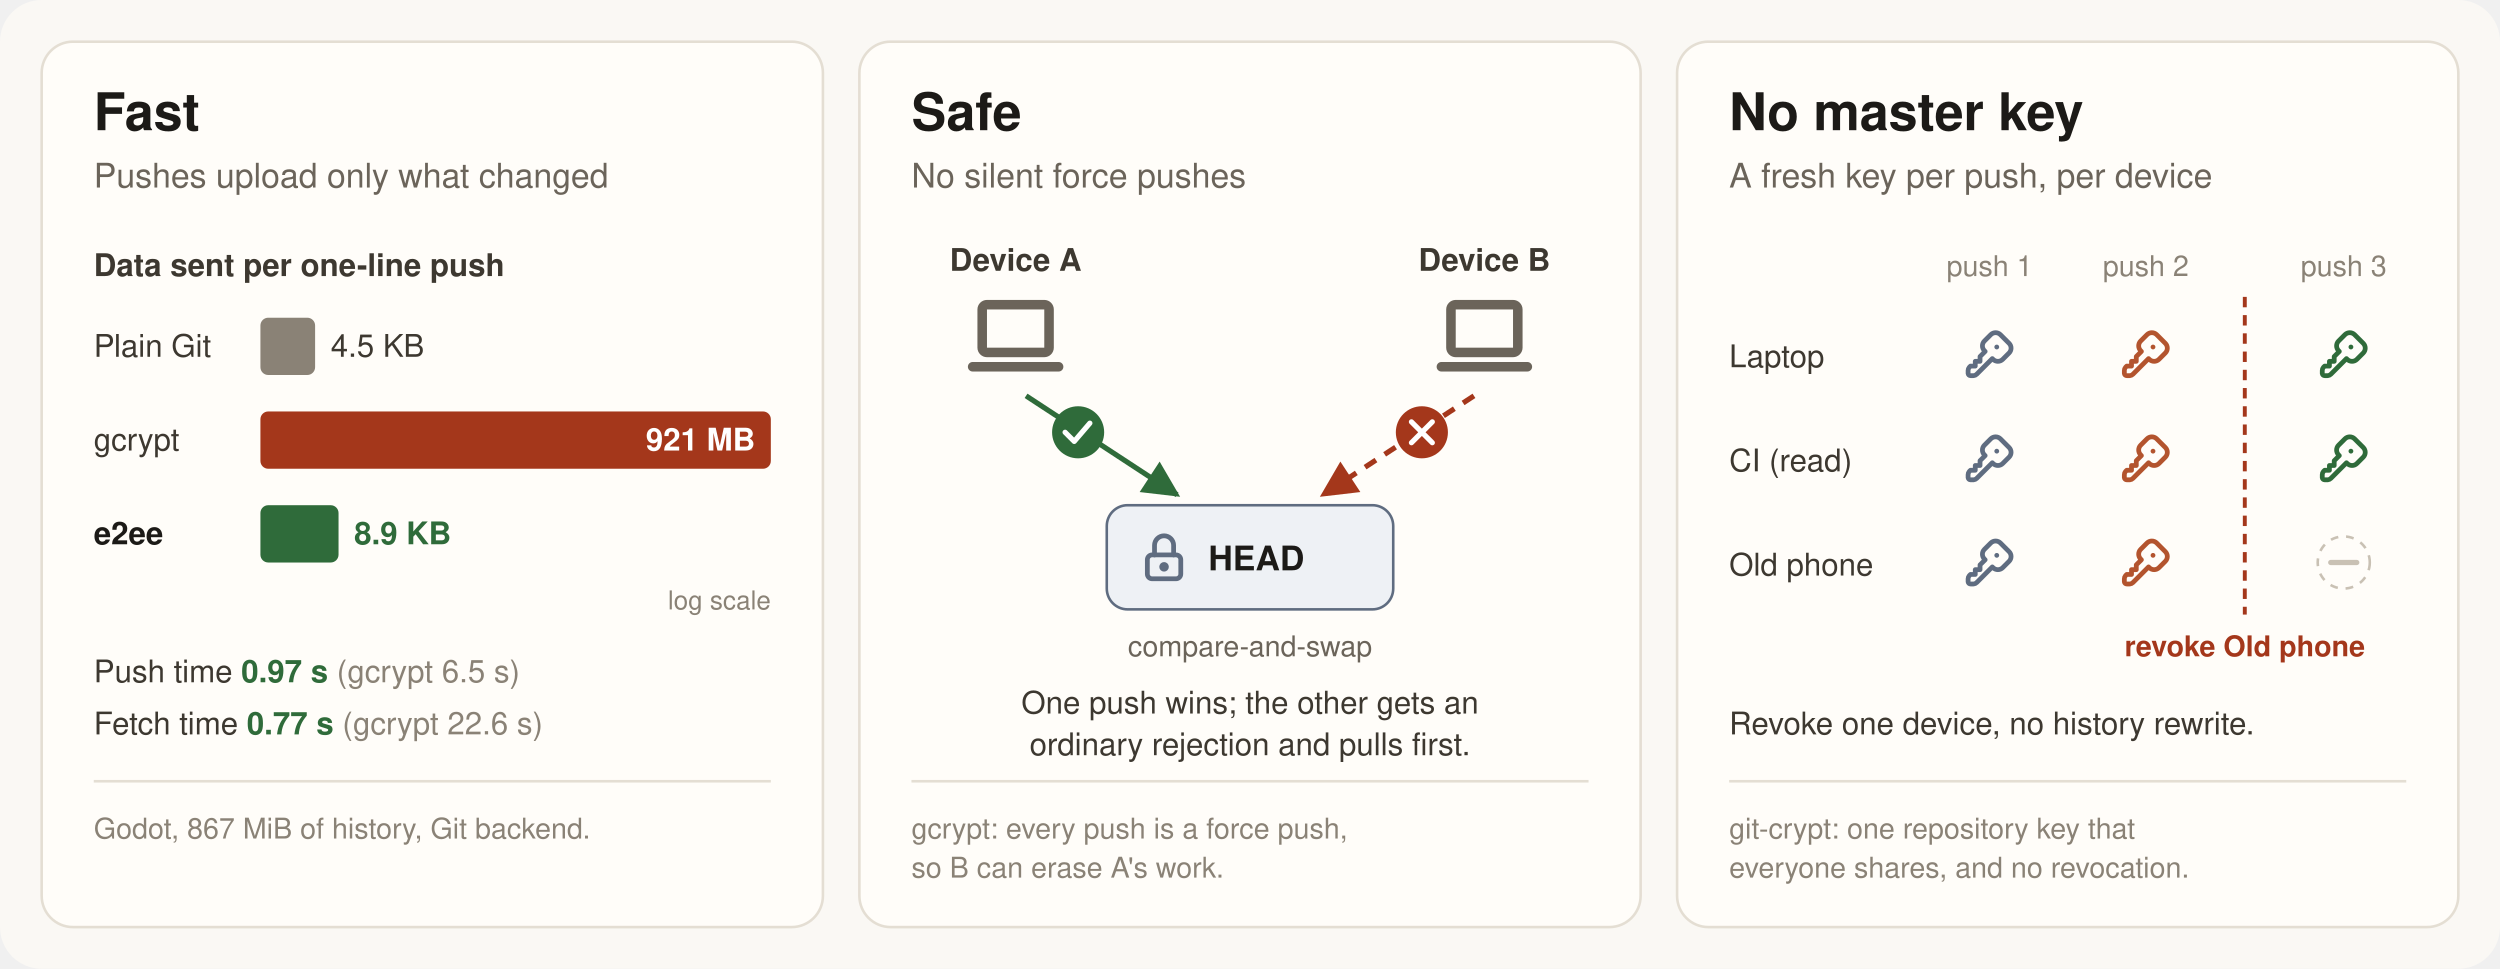
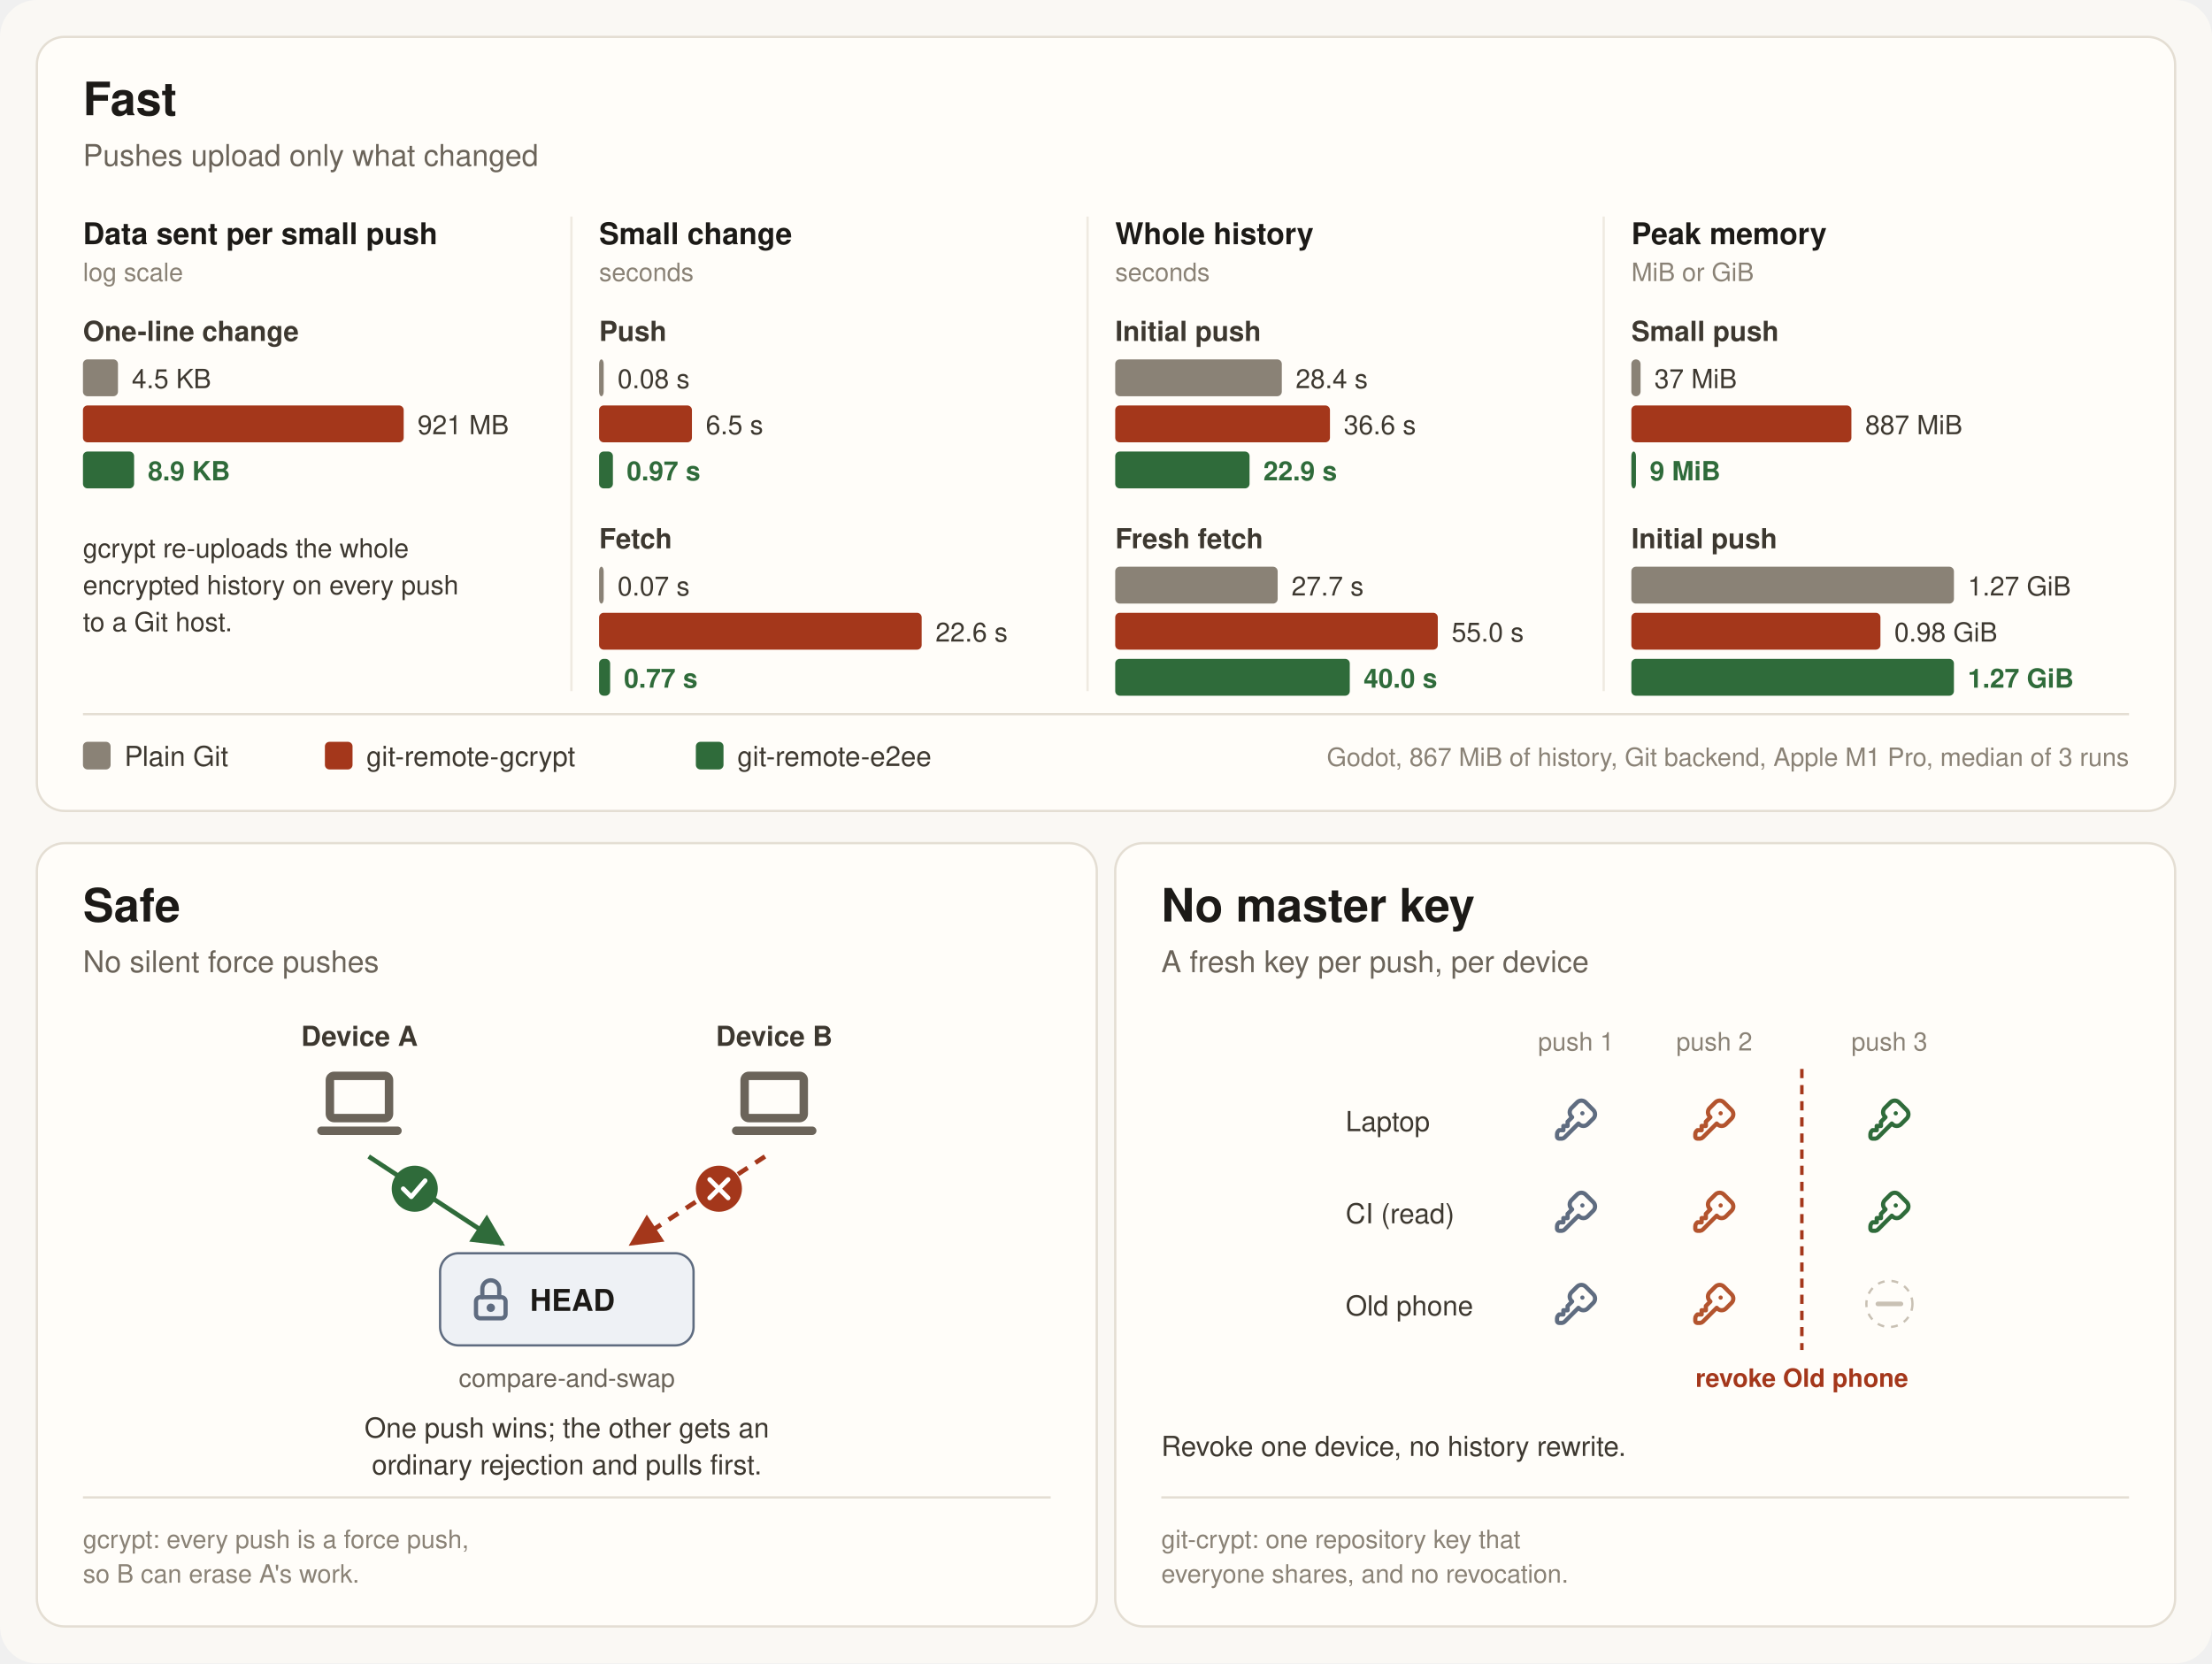
- <svg xmlns="http://www.w3.org/2000/svg" viewBox="0 0 960 372" width="960" height="372" font-family="-apple-system,BlinkMacSystemFont,Segoe UI,Helvetica,Arial,sans-serif" role="img" aria-labelledby="title desc">
+ <svg xmlns="http://www.w3.org/2000/svg" viewBox="0 0 960 722" width="960" height="722" font-family="-apple-system,BlinkMacSystemFont,Segoe UI,Helvetica,Arial,sans-serif" role="img" aria-labelledby="title desc">
  <defs>
    <symbol id="i-key" viewBox="0 0 24 24" fill="none" stroke-width="2" stroke-linecap="round" stroke-linejoin="round">
      <path d="M16.555 3.843l3.602 3.602a2.877 2.877 0 0 1 0 4.069l-2.643 2.643a2.877 2.877 0 0 1 -4.069 0l-.301 -.301l-6.558 6.558a2 2 0 0 1 -1.239 .578l-.175 .008h-1.172a1 1 0 0 1 -.993 -.883l-.007 -.117v-1.172a2 2 0 0 1 .467 -1.284l.119 -.13l.414 -.414h2v-2h2v-2l2.144 -2.144l-.301 -.301a2.877 2.877 0 0 1 0 -4.069l2.643 -2.643a2.877 2.877 0 0 1 4.069 0" />
      <path d="M15 9h.01" />
    </symbol>
    <symbol id="i-laptop" viewBox="0 0 24 24" fill="none" stroke-width="2" stroke-linecap="round" stroke-linejoin="round">
      <path d="M3 19l18 0" />
      <path d="M5 7a1 1 0 0 1 1 -1h12a1 1 0 0 1 1 1v8a1 1 0 0 1 -1 1h-12a1 1 0 0 1 -1 -1l0 -8" />
    </symbol>
    <symbol id="i-lock" viewBox="0 0 24 24" fill="none" stroke-width="2" stroke-linecap="round" stroke-linejoin="round">
      <path d="M5 13a2 2 0 0 1 2 -2h10a2 2 0 0 1 2 2v6a2 2 0 0 1 -2 2h-10a2 2 0 0 1 -2 -2v-6" />
      <path d="M11 16a1 1 0 1 0 2 0a1 1 0 0 0 -2 0" />
      <path d="M8 11v-4a4 4 0 1 1 8 0v4" />
    </symbol>
    <marker id="arrow-ok" viewBox="0 0 10 10" refX="9" refY="5" markerWidth="7" markerHeight="7" orient="auto-start-reverse">
      <path d="M0 0L10 5L0 10z" fill="#2f6b3a" />
    </marker>
    <marker id="arrow-no" viewBox="0 0 10 10" refX="9" refY="5" markerWidth="7" markerHeight="7" orient="auto-start-reverse">
      <path d="M0 0L10 5L0 10z" fill="#a4371b" />
    </marker>
  </defs>
-   <rect width="960" height="372" rx="16" fill="#faf8f4" />
-   <rect x="16" y="16" width="300" height="340" rx="12" fill="#fffdf9" stroke="#e4ded3" />
+   <rect width="960" height="722" rx="16" fill="#faf8f4" />
+   <rect x="16" y="16" width="928" height="336" rx="12" fill="#fffdf9" stroke="#e4ded3" />
  <text x="36" y="50" font-size="20" font-weight="700" fill="#1c1a17">Fast</text>
  <text x="36" y="72" font-size="13" fill="#6b645a">Pushes upload only what changed</text>
-   <text x="36" y="106" font-size="12" font-weight="600" fill="#3d3830">Data sent per one-line push</text>
-   <text x="36" y="137" font-size="12" fill="#3d3830">Plain Git</text>
-   <rect x="100" y="122" width="21" height="22" rx="3" fill="#8a8276" />
-   <text x="127" y="137" font-size="12" fill="#3d3830">4.5 KB</text>
-   <text x="36" y="173" font-size="12" fill="#3d3830">gcrypt</text>
-   <rect x="100" y="158" width="196" height="22" rx="3" fill="#a4371b" />
-   <text x="290" y="173" font-size="12" font-weight="600" fill="#ffffff" text-anchor="end">921 MB</text>
-   <text x="36" y="209" font-size="12" font-weight="600" fill="#1c1a17">e2ee</text>
-   <rect x="100" y="194" width="30" height="22" rx="3" fill="#2f6b3a" />
-   <text x="136" y="209" font-size="12" font-weight="600" fill="#2f6b3a">8.9 KB</text>
-   <text x="296" y="234" font-size="10" fill="#8a8276" text-anchor="end">log scale</text>
-   <text x="36" y="262" font-size="12" fill="#3d3830">Push time <tspan font-weight="600" fill="#2f6b3a">0.97 s</tspan>
-     <tspan fill="#8a8276">(gcrypt 6.5 s)</tspan>
-   </text>
-   <text x="36" y="282" font-size="12" fill="#3d3830">Fetch time <tspan font-weight="600" fill="#2f6b3a">0.77 s</tspan>
-     <tspan fill="#8a8276">(gcrypt 22.6 s)</tspan>
-   </text>
-   <line x1="36" y1="300" x2="296" y2="300" stroke="#e4ded3" />
-   <text x="36" y="322" font-size="11" fill="#8a8276">Godot, 867 MiB of history, Git backend.</text>
-   <rect x="330" y="16" width="300" height="340" rx="12" fill="#fffdf9" stroke="#e4ded3" />
-   <text x="350" y="50" font-size="20" font-weight="700" fill="#1c1a17">Safe</text>
-   <text x="350" y="72" font-size="13" fill="#6b645a">No silent force pushes</text>
-   <text x="390" y="104" font-size="12" font-weight="600" fill="#3d3830" text-anchor="middle">Device A</text>
-   <use href="#i-laptop" x="368" y="106" width="44" height="44" stroke="#6b645a" />
-   <text x="570" y="104" font-size="12" font-weight="600" fill="#3d3830" text-anchor="middle">Device B</text>
-   <use href="#i-laptop" x="548" y="106" width="44" height="44" stroke="#6b645a" />
-   <line x1="394" y1="152" x2="452" y2="190" stroke="#2f6b3a" stroke-width="2" marker-end="url(#arrow-ok)" />
-   <line x1="566" y1="152" x2="508" y2="190" stroke="#a4371b" stroke-width="2" stroke-dasharray="5 4" marker-end="url(#arrow-no)" />
-   <circle cx="414" cy="166" r="10" fill="#2f6b3a" />
-   <path d="M409 166l3.5 3.5l6 -7" fill="none" stroke="#ffffff" stroke-width="2" stroke-linecap="round" stroke-linejoin="round" />
-   <circle cx="546" cy="166" r="10" fill="#a4371b" />
-   <path d="M542 162l8 8M550 162l-8 8" stroke="#ffffff" stroke-width="2" stroke-linecap="round" />
-   <rect x="425" y="194" width="110" height="40" rx="8" fill="#eef1f5" stroke="#5f6c80" />
-   <use href="#i-lock" x="436" y="203" width="22" height="22" stroke="#5f6c80" />
-   <text x="464" y="219" font-size="13" font-weight="600" fill="#1c1a17">HEAD</text>
-   <text x="480" y="252" font-size="11" fill="#6b645a" text-anchor="middle">compare-and-swap</text>
-   <text x="480" y="274" font-size="12" fill="#3d3830" text-anchor="middle">One push wins; the other gets an</text>
-   <text x="480" y="290" font-size="12" fill="#3d3830" text-anchor="middle">ordinary rejection and pulls first.</text>
-   <line x1="350" y1="300" x2="610" y2="300" stroke="#e4ded3" />
-   <text x="350" y="322" font-size="11" fill="#8a8276">gcrypt: every push is a force push,</text>
-   <text x="350" y="337" font-size="11" fill="#8a8276">so B can erase A's work.</text>
-   <rect x="644" y="16" width="300" height="340" rx="12" fill="#fffdf9" stroke="#e4ded3" />
-   <text x="664" y="50" font-size="20" font-weight="700" fill="#1c1a17">No master key</text>
-   <text x="664" y="72" font-size="13" fill="#6b645a">A fresh key per push, per device</text>
-   <text x="764" y="106" font-size="11" fill="#8a8276" text-anchor="middle">push 1</text>
-   <text x="824" y="106" font-size="11" fill="#8a8276" text-anchor="middle">push 2</text>
-   <text x="900" y="106" font-size="11" fill="#8a8276" text-anchor="middle">push 3</text>
-   <text x="664" y="141" font-size="12" fill="#3d3830">Laptop</text>
-   <text x="664" y="181" font-size="12" fill="#3d3830">CI (read)</text>
-   <text x="664" y="221" font-size="12" fill="#3d3830">Old phone</text>
-   <use href="#i-key" x="753" y="125" width="22" height="22" stroke="#5f6c80" />
-   <use href="#i-key" x="813" y="125" width="22" height="22" stroke="#b3542e" />
-   <use href="#i-key" x="889" y="125" width="22" height="22" stroke="#2f6b3a" />
-   <use href="#i-key" x="753" y="165" width="22" height="22" stroke="#5f6c80" />
-   <use href="#i-key" x="813" y="165" width="22" height="22" stroke="#b3542e" />
-   <use href="#i-key" x="889" y="165" width="22" height="22" stroke="#2f6b3a" />
-   <use href="#i-key" x="753" y="205" width="22" height="22" stroke="#5f6c80" />
-   <use href="#i-key" x="813" y="205" width="22" height="22" stroke="#b3542e" />
-   <circle cx="900" cy="216" r="10" fill="none" stroke="#c9c1b4" stroke-dasharray="3 3" />
-   <line x1="895" y1="216" x2="905" y2="216" stroke="#c9c1b4" stroke-width="2" stroke-linecap="round" />
-   <line x1="862" y1="114" x2="862" y2="236" stroke="#a4371b" stroke-width="1.5" stroke-dasharray="4 3" />
-   <text x="862" y="252" font-size="11" font-weight="600" fill="#a4371b" text-anchor="middle">revoke Old phone</text>
-   <text x="664" y="282" font-size="12" fill="#3d3830">Revoke one device, no history rewrite.</text>
-   <line x1="664" y1="300" x2="924" y2="300" stroke="#e4ded3" />
-   <text x="664" y="322" font-size="11" fill="#8a8276">git-crypt: one repository key that</text>
-   <text x="664" y="337" font-size="11" fill="#8a8276">everyone shares, and no revocation.</text>
+   <text x="36" y="106" font-size="13" font-weight="700" fill="#1c1a17">Data sent per small push</text>
+   <text x="36" y="122" font-size="11" fill="#8a8276">log scale</text>
+   <text x="36" y="148" font-size="12" font-weight="600" fill="#3d3830">One-line change</text>
+   <rect x="36" y="156" width="15.2" height="16" rx="2" fill="#8a8276" />
+   <text x="57.2" y="168.5" font-size="11.5" fill="#3d3830">4.5 KB</text>
+   <rect x="36" y="176" width="139.2" height="16" rx="2" fill="#a4371b" />
+   <text x="181.2" y="188.5" font-size="11.5" fill="#3d3830">921 MB</text>
+   <rect x="36" y="196" width="22.2" height="16" rx="2" fill="#2f6b3a" />
+   <text x="64.2" y="208.5" font-size="11.5" font-weight="600" fill="#2f6b3a">8.9 KB</text>
+   <text x="36" y="242" font-size="11.5" fill="#3d3830">gcrypt re-uploads the whole</text>
+   <text x="36" y="258" font-size="11.5" fill="#3d3830">encrypted history on every push</text>
+   <text x="36" y="274" font-size="11.5" fill="#3d3830">to a Git host.</text>
+   <line x1="248" y1="94" x2="248" y2="300" stroke="#efeae1" />
+   <text x="260" y="106" font-size="13" font-weight="700" fill="#1c1a17">Small change</text>
+   <text x="260" y="122" font-size="11" fill="#8a8276">seconds</text>
+   <text x="260" y="148" font-size="12" font-weight="600" fill="#3d3830">Push</text>
+   <rect x="260" y="156" width="2" height="16" rx="2" fill="#8a8276" />
+   <text x="268" y="168.5" font-size="11.5" fill="#3d3830">0.08 s</text>
+   <rect x="260" y="176" width="40.3" height="16" rx="2" fill="#a4371b" />
+   <text x="306.3" y="188.5" font-size="11.5" fill="#3d3830">6.5 s</text>
+   <rect x="260" y="196" width="6.0" height="16" rx="2" fill="#2f6b3a" />
+   <text x="272.0" y="208.5" font-size="11.5" font-weight="600" fill="#2f6b3a">0.97 s</text>
+   <text x="260" y="238" font-size="12" font-weight="600" fill="#3d3830">Fetch</text>
+   <rect x="260" y="246" width="2" height="16" rx="2" fill="#8a8276" />
+   <text x="268" y="258.5" font-size="11.5" fill="#3d3830">0.07 s</text>
+   <rect x="260" y="266" width="140.0" height="16" rx="2" fill="#a4371b" />
+   <text x="406.0" y="278.5" font-size="11.5" fill="#3d3830">22.6 s</text>
+   <rect x="260" y="286" width="4.8" height="16" rx="2" fill="#2f6b3a" />
+   <text x="270.8" y="298.5" font-size="11.5" font-weight="600" fill="#2f6b3a">0.77 s</text>
+   <line x1="472" y1="94" x2="472" y2="300" stroke="#efeae1" />
+   <text x="484" y="106" font-size="13" font-weight="700" fill="#1c1a17">Whole history</text>
+   <text x="484" y="122" font-size="11" fill="#8a8276">seconds</text>
+   <text x="484" y="148" font-size="12" font-weight="600" fill="#3d3830">Initial push</text>
+   <rect x="484" y="156" width="72.3" height="16" rx="2" fill="#8a8276" />
+   <text x="562.3" y="168.5" font-size="11.5" fill="#3d3830">28.4 s</text>
+   <rect x="484" y="176" width="93.2" height="16" rx="2" fill="#a4371b" />
+   <text x="583.2" y="188.5" font-size="11.5" fill="#3d3830">36.6 s</text>
+   <rect x="484" y="196" width="58.3" height="16" rx="2" fill="#2f6b3a" />
+   <text x="548.3" y="208.5" font-size="11.5" font-weight="600" fill="#2f6b3a">22.9 s</text>
+   <text x="484" y="238" font-size="12" font-weight="600" fill="#3d3830">Fresh fetch</text>
+   <rect x="484" y="246" width="70.5" height="16" rx="2" fill="#8a8276" />
+   <text x="560.5" y="258.5" font-size="11.5" fill="#3d3830">27.7 s</text>
+   <rect x="484" y="266" width="140.0" height="16" rx="2" fill="#a4371b" />
+   <text x="630.0" y="278.5" font-size="11.5" fill="#3d3830">55.0 s</text>
+   <rect x="484" y="286" width="101.8" height="16" rx="2" fill="#2f6b3a" />
+   <text x="591.8" y="298.5" font-size="11.5" font-weight="600" fill="#2f6b3a">40.0 s</text>
+   <line x1="696" y1="94" x2="696" y2="300" stroke="#efeae1" />
+   <text x="708" y="106" font-size="13" font-weight="700" fill="#1c1a17">Peak memory</text>
+   <text x="708" y="122" font-size="11" fill="#8a8276">MiB or GiB</text>
+   <text x="708" y="148" font-size="12" font-weight="600" fill="#3d3830">Small push</text>
+   <rect x="708" y="156" width="4.0" height="16" rx="2" fill="#8a8276" />
+   <text x="718.0" y="168.5" font-size="11.5" fill="#3d3830">37 MiB</text>
+   <rect x="708" y="176" width="95.5" height="16" rx="2" fill="#a4371b" />
+   <text x="809.5" y="188.5" font-size="11.5" fill="#3d3830">887 MiB</text>
+   <rect x="708" y="196" width="2" height="16" rx="2" fill="#2f6b3a" />
+   <text x="716" y="208.5" font-size="11.5" font-weight="600" fill="#2f6b3a">9 MiB</text>
+   <text x="708" y="238" font-size="12" font-weight="600" fill="#3d3830">Initial push</text>
+   <rect x="708" y="246" width="140.0" height="16" rx="2" fill="#8a8276" />
+   <text x="854.0" y="258.5" font-size="11.5" fill="#3d3830">1.27 GiB</text>
+   <rect x="708" y="266" width="108.1" height="16" rx="2" fill="#a4371b" />
+   <text x="822.1" y="278.5" font-size="11.5" fill="#3d3830">0.98 GiB</text>
+   <rect x="708" y="286" width="140.0" height="16" rx="2" fill="#2f6b3a" />
+   <text x="854.0" y="298.5" font-size="11.5" font-weight="600" fill="#2f6b3a">1.27 GiB</text>
+   <line x1="36" y1="310" x2="924" y2="310" stroke="#e4ded3" />
+   <rect x="36" y="322" width="12" height="12" rx="2" fill="#8a8276" />
+   <text x="54" y="332.5" font-size="12" fill="#3d3830">Plain Git</text>
+   <rect x="141" y="322" width="12" height="12" rx="2" fill="#a4371b" />
+   <text x="159" y="332.5" font-size="12" fill="#3d3830">git-remote-gcrypt</text>
+   <rect x="302" y="322" width="12" height="12" rx="2" fill="#2f6b3a" />
+   <text x="320" y="332.5" font-size="12" fill="#3d3830">git-remote-e2ee</text>
+   <text x="924" y="332.5" font-size="11" fill="#8a8276" text-anchor="end">Godot, 867 MiB of history, Git backend, Apple M1 Pro, median of 3 runs</text>
+   <rect x="16" y="366" width="460" height="340" rx="12" fill="#fffdf9" stroke="#e4ded3" />
+   <g transform="translate(-314 350)">
+     <text x="350" y="50" font-size="20" font-weight="700" fill="#1c1a17">Safe</text>
+   </g>
+   <g transform="translate(-314 350)">
+     <text x="350" y="72" font-size="13" fill="#6b645a">No silent force pushes</text>
+   </g>
+   <g transform="translate(-234 350)">
+     <text x="390" y="104" font-size="12" font-weight="600" fill="#3d3830" text-anchor="middle">Device A</text>
+   </g>
+   <g transform="translate(-234 350)">
+     <use href="#i-laptop" x="368" y="106" width="44" height="44" stroke="#6b645a" />
+   </g>
+   <g transform="translate(-234 350)">
+     <text x="570" y="104" font-size="12" font-weight="600" fill="#3d3830" text-anchor="middle">Device B</text>
+   </g>
+   <g transform="translate(-234 350)">
+     <use href="#i-laptop" x="548" y="106" width="44" height="44" stroke="#6b645a" />
+   </g>
+   <g transform="translate(-234 350)">
+     <line x1="394" y1="152" x2="452" y2="190" stroke="#2f6b3a" stroke-width="2" marker-end="url(#arrow-ok)" />
+   </g>
+   <g transform="translate(-234 350)">
+     <line x1="566" y1="152" x2="508" y2="190" stroke="#a4371b" stroke-width="2" stroke-dasharray="5 4" marker-end="url(#arrow-no)" />
+   </g>
+   <g transform="translate(-234 350)">
+     <circle cx="414" cy="166" r="10" fill="#2f6b3a" />
+   </g>
+   <g transform="translate(-234 350)">
+     <path d="M409 166l3.5 3.5l6 -7" fill="none" stroke="#ffffff" stroke-width="2" stroke-linecap="round" stroke-linejoin="round" />
+   </g>
+   <g transform="translate(-234 350)">
+     <circle cx="546" cy="166" r="10" fill="#a4371b" />
+   </g>
+   <g transform="translate(-234 350)">
+     <path d="M542 162l8 8M550 162l-8 8" stroke="#ffffff" stroke-width="2" stroke-linecap="round" />
+   </g>
+   <g transform="translate(-234 350)">
+     <rect x="425" y="194" width="110" height="40" rx="8" fill="#eef1f5" stroke="#5f6c80" />
+   </g>
+   <g transform="translate(-234 350)">
+     <use href="#i-lock" x="436" y="203" width="22" height="22" stroke="#5f6c80" />
+   </g>
+   <g transform="translate(-234 350)">
+     <text x="464" y="219" font-size="13" font-weight="600" fill="#1c1a17">HEAD</text>
+   </g>
+   <g transform="translate(-234 350)">
+     <text x="480" y="252" font-size="11" fill="#6b645a" text-anchor="middle">compare-and-swap</text>
+   </g>
+   <g transform="translate(-234 350)">
+     <text x="480" y="274" font-size="12" fill="#3d3830" text-anchor="middle">One push wins; the other gets an</text>
+   </g>
+   <g transform="translate(-234 350)">
+     <text x="480" y="290" font-size="12" fill="#3d3830" text-anchor="middle">ordinary rejection and pulls first.</text>
+   </g>
+   <g transform="translate(-314 350)">
+     <text x="350" y="322" font-size="11" fill="#8a8276">gcrypt: every push is a force push,</text>
+   </g>
+   <g transform="translate(-314 350)">
+     <text x="350" y="337" font-size="11" fill="#8a8276">so B can erase A's work.</text>
+   </g>
+   <line x1="36" y1="650" x2="456" y2="650" stroke="#e4ded3" />
+   <rect x="484" y="366" width="460" height="340" rx="12" fill="#fffdf9" stroke="#e4ded3" />
+   <g transform="translate(-160 350)">
+     <text x="664" y="50" font-size="20" font-weight="700" fill="#1c1a17">No master key</text>
+   </g>
+   <g transform="translate(-160 350)">
+     <text x="664" y="72" font-size="13" fill="#6b645a">A fresh key per push, per device</text>
+   </g>
+   <g transform="translate(-80 350)">
+     <text x="764" y="106" font-size="11" fill="#8a8276" text-anchor="middle">push 1</text>
+   </g>
+   <g transform="translate(-80 350)">
+     <text x="824" y="106" font-size="11" fill="#8a8276" text-anchor="middle">push 2</text>
+   </g>
+   <g transform="translate(-80 350)">
+     <text x="900" y="106" font-size="11" fill="#8a8276" text-anchor="middle">push 3</text>
+   </g>
+   <g transform="translate(-80 350)">
+     <text x="664" y="141" font-size="12" fill="#3d3830">Laptop</text>
+   </g>
+   <g transform="translate(-80 350)">
+     <text x="664" y="181" font-size="12" fill="#3d3830">CI (read)</text>
+   </g>
+   <g transform="translate(-80 350)">
+     <text x="664" y="221" font-size="12" fill="#3d3830">Old phone</text>
+   </g>
+   <g transform="translate(-80 350)">
+     <use href="#i-key" x="753" y="125" width="22" height="22" stroke="#5f6c80" />
+   </g>
+   <g transform="translate(-80 350)">
+     <use href="#i-key" x="813" y="125" width="22" height="22" stroke="#b3542e" />
+   </g>
+   <g transform="translate(-80 350)">
+     <use href="#i-key" x="889" y="125" width="22" height="22" stroke="#2f6b3a" />
+   </g>
+   <g transform="translate(-80 350)">
+     <use href="#i-key" x="753" y="165" width="22" height="22" stroke="#5f6c80" />
+   </g>
+   <g transform="translate(-80 350)">
+     <use href="#i-key" x="813" y="165" width="22" height="22" stroke="#b3542e" />
+   </g>
+   <g transform="translate(-80 350)">
+     <use href="#i-key" x="889" y="165" width="22" height="22" stroke="#2f6b3a" />
+   </g>
+   <g transform="translate(-80 350)">
+     <use href="#i-key" x="753" y="205" width="22" height="22" stroke="#5f6c80" />
+   </g>
+   <g transform="translate(-80 350)">
+     <use href="#i-key" x="813" y="205" width="22" height="22" stroke="#b3542e" />
+   </g>
+   <g transform="translate(-80 350)">
+     <circle cx="900" cy="216" r="10" fill="none" stroke="#c9c1b4" stroke-dasharray="3 3" />
+   </g>
+   <g transform="translate(-80 350)">
+     <line x1="895" y1="216" x2="905" y2="216" stroke="#c9c1b4" stroke-width="2" stroke-linecap="round" />
+   </g>
+   <g transform="translate(-80 350)">
+     <line x1="862" y1="114" x2="862" y2="236" stroke="#a4371b" stroke-width="1.5" stroke-dasharray="4 3" />
+   </g>
+   <g transform="translate(-80 350)">
+     <text x="862" y="252" font-size="11" font-weight="600" fill="#a4371b" text-anchor="middle">revoke Old phone</text>
+   </g>
+   <g transform="translate(-160 350)">
+     <text x="664" y="282" font-size="12" fill="#3d3830">Revoke one device, no history rewrite.</text>
+   </g>
+   <g transform="translate(-160 350)">
+     <text x="664" y="322" font-size="11" fill="#8a8276">git-crypt: one repository key that</text>
+   </g>
+   <g transform="translate(-160 350)">
+     <text x="664" y="337" font-size="11" fill="#8a8276">everyone shares, and no revocation.</text>
+   </g>
+   <line x1="504" y1="650" x2="924" y2="650" stroke="#e4ded3" />
</svg>
